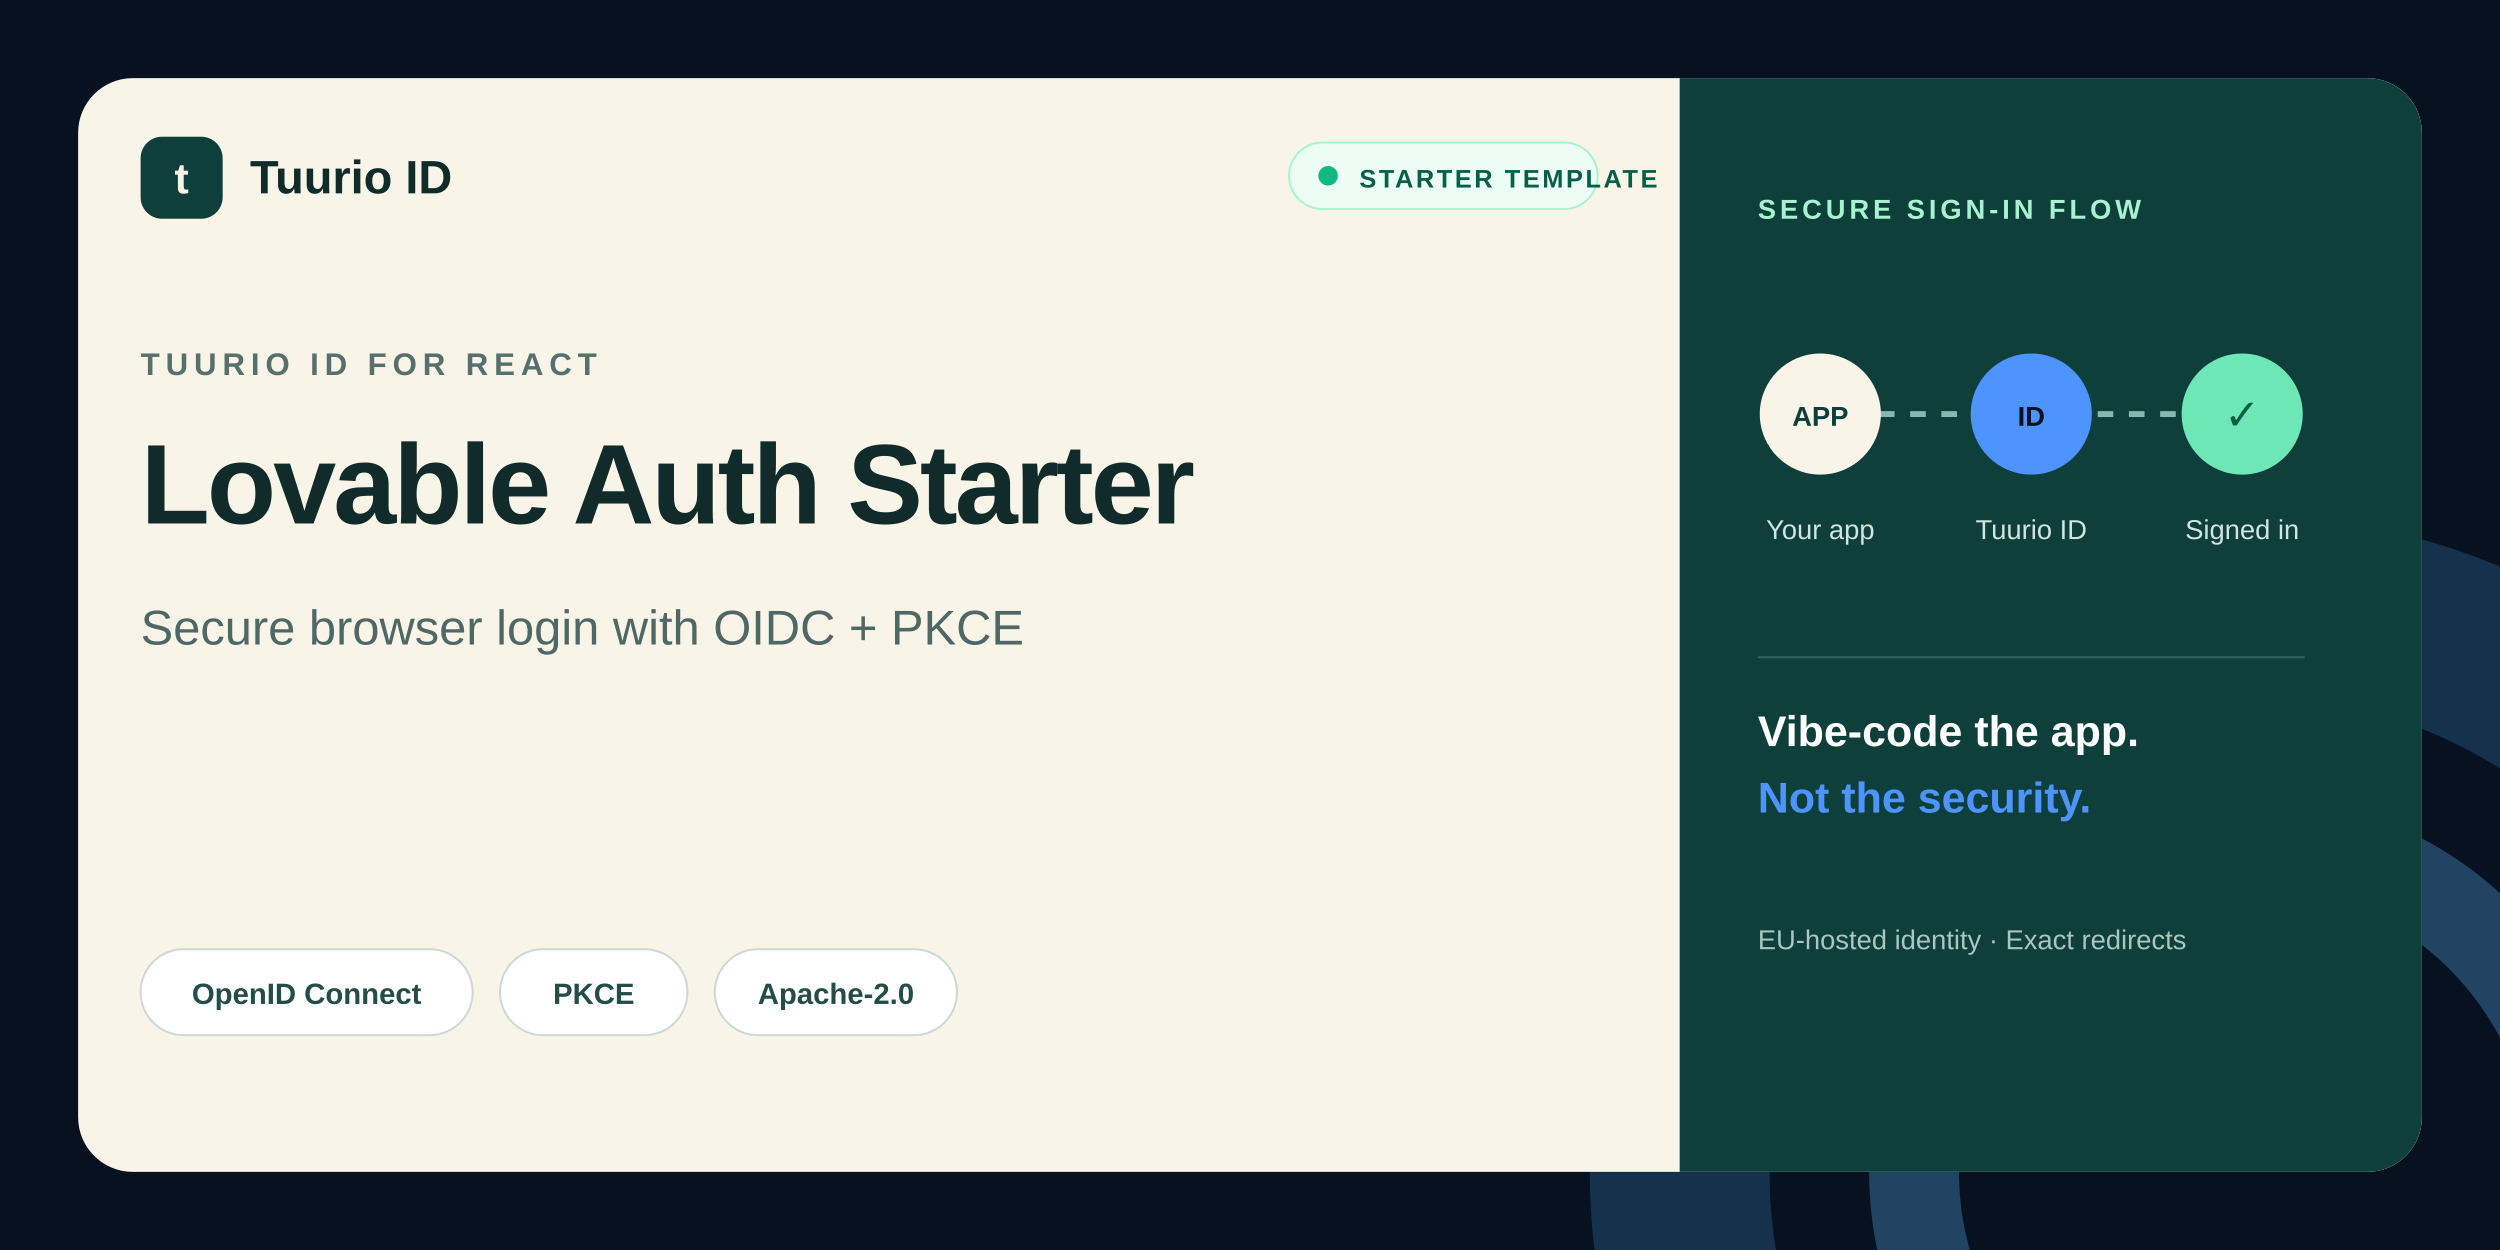
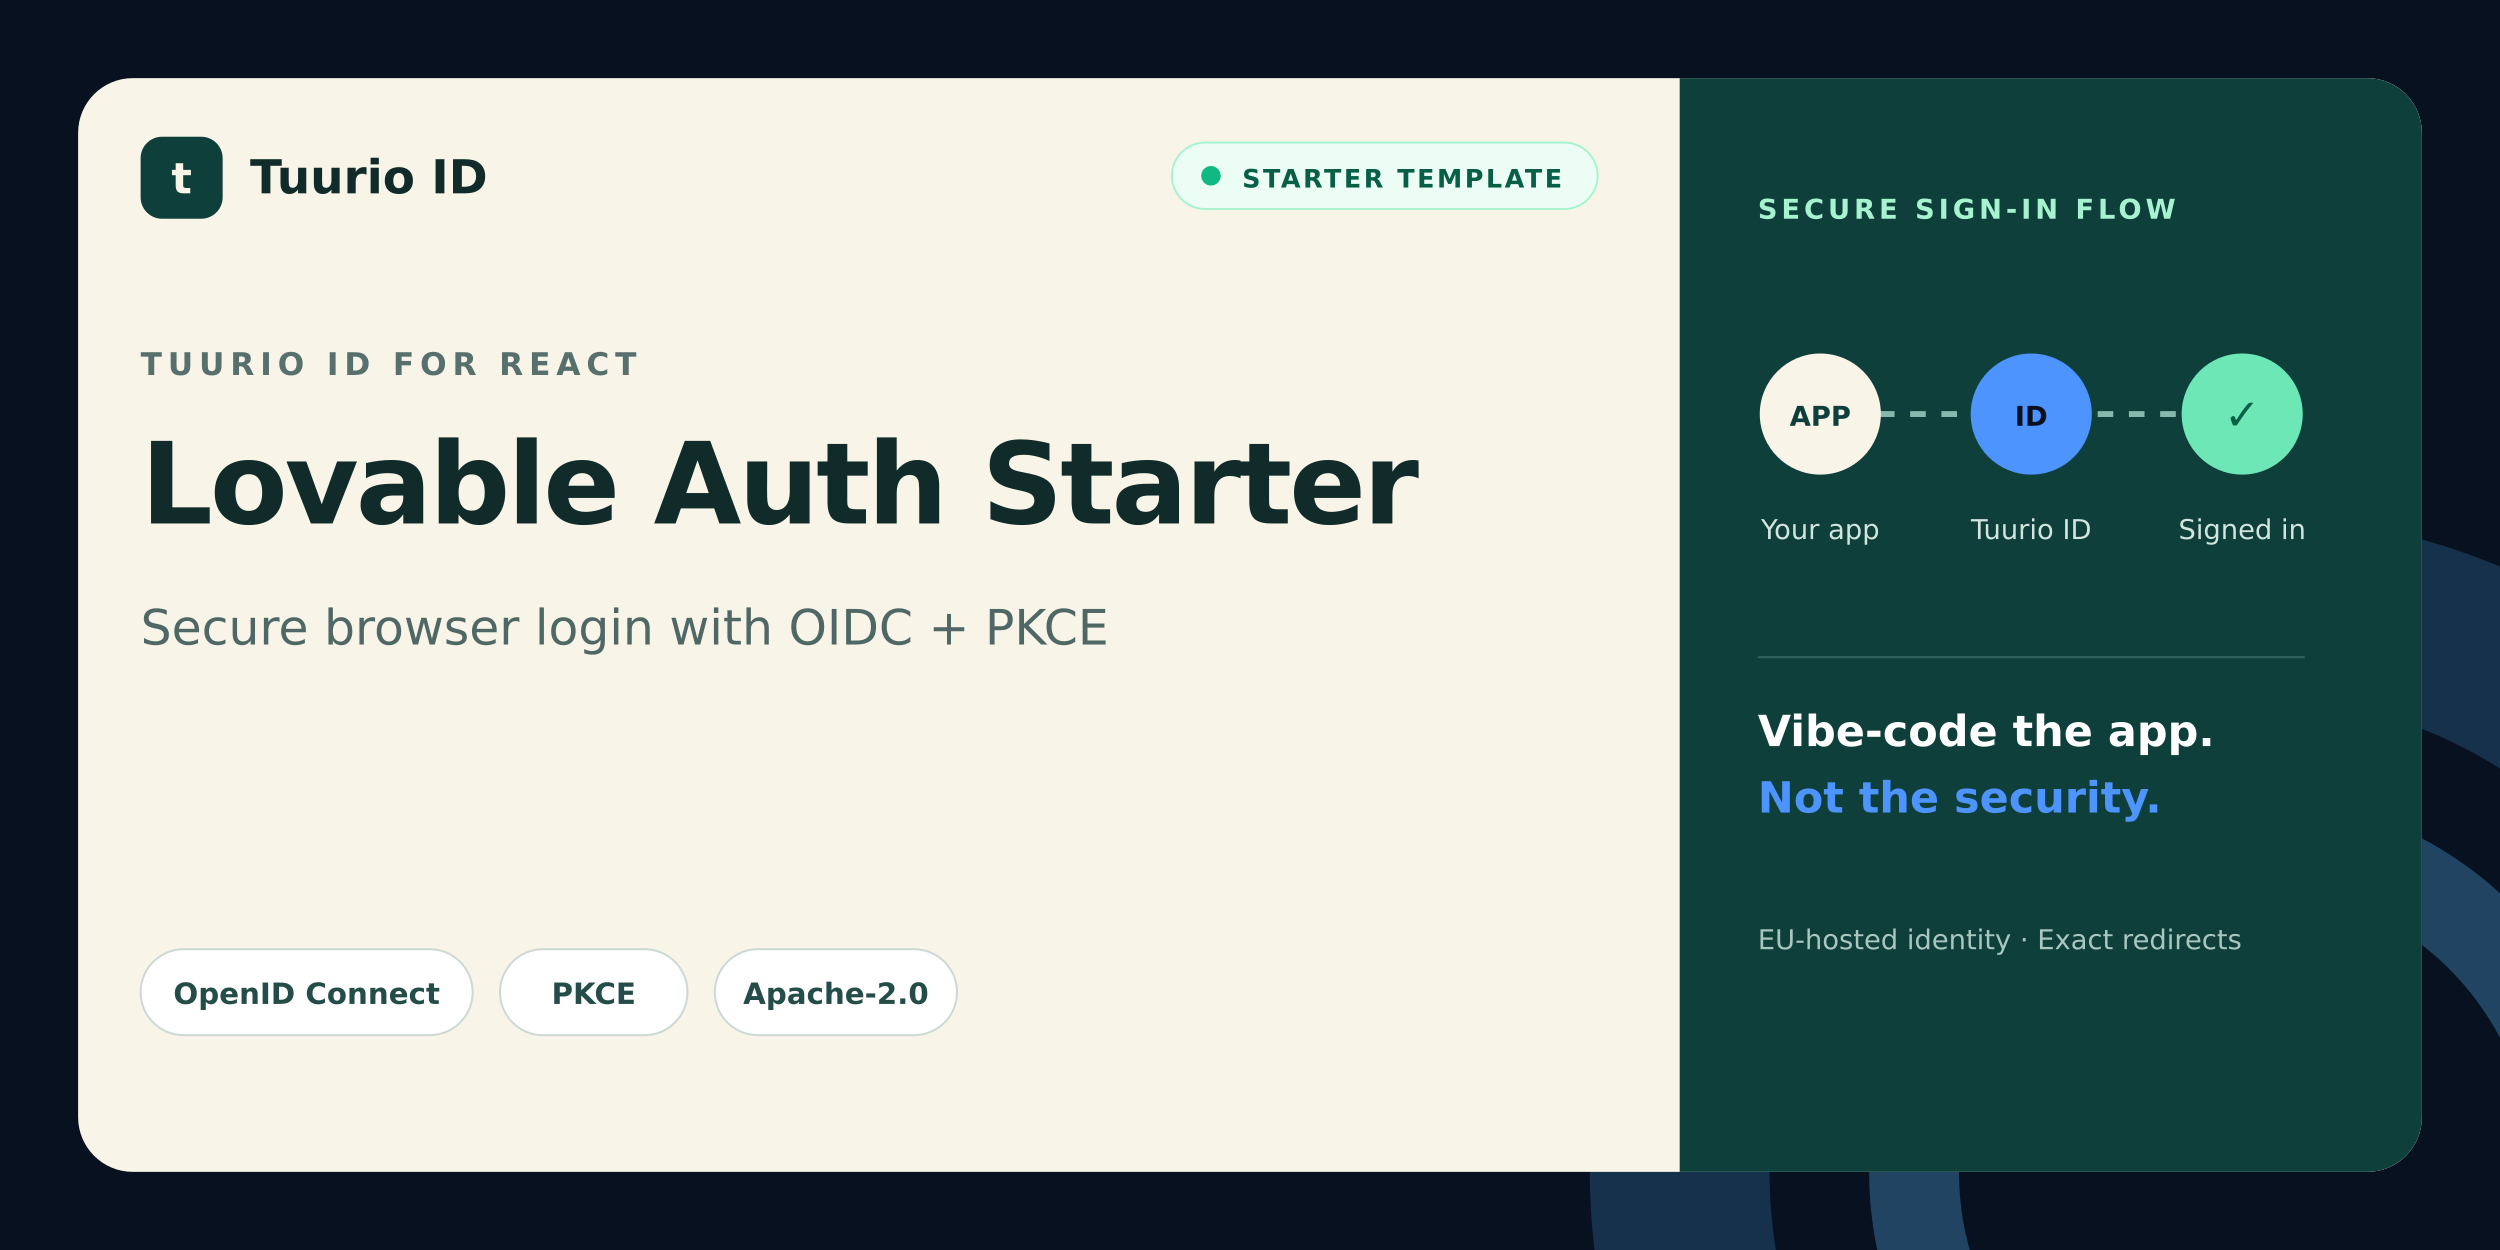
<svg xmlns="http://www.w3.org/2000/svg" width="1280" height="640" viewBox="0 0 1280 640">
  <rect width="1280" height="640" fill="#07111f" />
  <circle cx="1150" cy="600" r="290" fill="none" stroke="#16314b" stroke-width="92" />
  <circle cx="1150" cy="600" r="170" fill="none" stroke="#214463" stroke-width="46" />
  <rect x="40" y="40" width="1200" height="560" rx="28" fill="#f8f4e8" />
  <path d="M860 40h352a28 28 0 0 1 28 28v504a28 28 0 0 1-28 28H860z" fill="#0e3f3b" />
  <rect x="72" y="70" width="42" height="42" rx="11" fill="#0e3f3b" />
-   <text x="93" y="99" text-anchor="middle" fill="#f8f4e8" font-family="Arial, Helvetica, sans-serif" font-size="22" font-weight="700">t</text>
-   <text x="128" y="99" fill="#102b29" font-family="Arial, Helvetica, sans-serif" font-size="24" font-weight="700">Tuurio ID</text>
-   <rect x="660" y="73" width="158" height="34" rx="17" fill="#ecfdf5" stroke="#a7f3d0" />
-   <circle cx="680" cy="90" r="5" fill="#10b981" />
-   <text x="696" y="96" fill="#065f46" font-family="Arial, Helvetica, sans-serif" font-size="13" font-weight="700" letter-spacing="1.3">STARTER TEMPLATE</text>
-   <text x="72" y="192" fill="#58706d" font-family="Arial, Helvetica, sans-serif" font-size="16" font-weight="700" letter-spacing="3">TUURIO ID FOR REACT</text>
-   <text x="72" y="268" fill="#102b29" font-family="Arial, Helvetica, sans-serif" font-size="58" font-weight="700" letter-spacing="-1.5">
+   <text x="93" y="99" text-anchor="middle" fill="#f8f4e8" font-family="DejaVu Sans, Arial, Helvetica, sans-serif" font-size="22" font-weight="700">t</text>
+   <text x="128" y="99" fill="#102b29" font-family="DejaVu Sans, Arial, Helvetica, sans-serif" font-size="24" font-weight="700">Tuurio ID</text>
+   <rect x="600" y="73" width="218" height="34" rx="17" fill="#ecfdf5" stroke="#a7f3d0" />
+   <circle cx="620" cy="90" r="5" fill="#10b981" />
+   <text x="636" y="96" fill="#065f46" font-family="DejaVu Sans, Arial, Helvetica, sans-serif" font-size="13" font-weight="700" letter-spacing="1.3">STARTER TEMPLATE</text>
+   <text x="72" y="192" fill="#58706d" font-family="DejaVu Sans, Arial, Helvetica, sans-serif" font-size="16" font-weight="700" letter-spacing="3">TUURIO ID FOR REACT</text>
+   <text x="72" y="268" fill="#102b29" font-family="DejaVu Sans, Arial, Helvetica, sans-serif" font-size="58" font-weight="700" letter-spacing="-1.5">
    <tspan x="72" dy="0">Lovable Auth Starter</tspan>
  </text>
-   <text x="72" y="330" fill="#4f6865" font-family="Arial, Helvetica, sans-serif" font-size="25">Secure browser login with OIDC + PKCE</text>
+   <text x="72" y="330" fill="#4f6865" font-family="DejaVu Sans, Arial, Helvetica, sans-serif" font-size="25">Secure browser login with OIDC + PKCE</text>
  <g transform="translate(72 486)">
    <rect width="170" height="44" rx="22" fill="#ffffff" stroke="#cbd8d4" />
-     <text x="85" y="28" text-anchor="middle" fill="#244c48" font-family="Arial, Helvetica, sans-serif" font-size="15" font-weight="700">OpenID Connect</text>
+     <text x="85" y="28" text-anchor="middle" fill="#244c48" font-family="DejaVu Sans, Arial, Helvetica, sans-serif" font-size="15" font-weight="700">OpenID Connect</text>
    <rect x="184" width="96" height="44" rx="22" fill="#ffffff" stroke="#cbd8d4" />
-     <text x="232" y="28" text-anchor="middle" fill="#244c48" font-family="Arial, Helvetica, sans-serif" font-size="15" font-weight="700">PKCE</text>
+     <text x="232" y="28" text-anchor="middle" fill="#244c48" font-family="DejaVu Sans, Arial, Helvetica, sans-serif" font-size="15" font-weight="700">PKCE</text>
    <rect x="294" width="124" height="44" rx="22" fill="#ffffff" stroke="#cbd8d4" />
-     <text x="356" y="28" text-anchor="middle" fill="#244c48" font-family="Arial, Helvetica, sans-serif" font-size="15" font-weight="700">Apache-2.0</text>
+     <text x="356" y="28" text-anchor="middle" fill="#244c48" font-family="DejaVu Sans, Arial, Helvetica, sans-serif" font-size="15" font-weight="700">Apache-2.0</text>
  </g>
  <g transform="translate(900 112)">
-     <text x="0" y="0" fill="#a7f3d0" font-family="Arial, Helvetica, sans-serif" font-size="14" font-weight="700" letter-spacing="2">SECURE SIGN-IN FLOW</text>
+     <text x="0" y="0" fill="#a7f3d0" font-family="DejaVu Sans, Arial, Helvetica, sans-serif" font-size="14" font-weight="700" letter-spacing="2">SECURE SIGN-IN FLOW</text>
    <line x1="30" y1="100" x2="250" y2="100" stroke="#87b8ae" stroke-width="3" stroke-dasharray="8 8" />
    <circle cx="32" cy="100" r="31" fill="#f8f4e8" />
    <circle cx="140" cy="100" r="31" fill="#4d94ff" />
    <circle cx="248" cy="100" r="31" fill="#6ee7b7" />
-     <text x="32" y="106" text-anchor="middle" fill="#0e3f3b" font-family="Arial, Helvetica, sans-serif" font-size="14" font-weight="700">APP</text>
-     <text x="140" y="106" text-anchor="middle" fill="#07111f" font-family="Arial, Helvetica, sans-serif" font-size="14" font-weight="700">ID</text>
-     <text x="248" y="108" text-anchor="middle" fill="#065f46" font-family="Arial, Helvetica, sans-serif" font-size="22" font-weight="700">✓</text>
-     <text x="32" y="164" text-anchor="middle" fill="#d2e5df" font-family="Arial, Helvetica, sans-serif" font-size="14">Your app</text>
-     <text x="140" y="164" text-anchor="middle" fill="#d2e5df" font-family="Arial, Helvetica, sans-serif" font-size="14">Tuurio ID</text>
-     <text x="248" y="164" text-anchor="middle" fill="#d2e5df" font-family="Arial, Helvetica, sans-serif" font-size="14">Signed in</text>
+     <text x="32" y="106" text-anchor="middle" fill="#0e3f3b" font-family="DejaVu Sans, Arial, Helvetica, sans-serif" font-size="14" font-weight="700">APP</text>
+     <text x="140" y="106" text-anchor="middle" fill="#07111f" font-family="DejaVu Sans, Arial, Helvetica, sans-serif" font-size="14" font-weight="700">ID</text>
+     <text x="248" y="108" text-anchor="middle" fill="#065f46" font-family="DejaVu Sans, Arial, Helvetica, sans-serif" font-size="22" font-weight="700">✓</text>
+     <text x="32" y="164" text-anchor="middle" fill="#d2e5df" font-family="DejaVu Sans, Arial, Helvetica, sans-serif" font-size="14">Your app</text>
+     <text x="140" y="164" text-anchor="middle" fill="#d2e5df" font-family="DejaVu Sans, Arial, Helvetica, sans-serif" font-size="14">Tuurio ID</text>
+     <text x="248" y="164" text-anchor="middle" fill="#d2e5df" font-family="DejaVu Sans, Arial, Helvetica, sans-serif" font-size="14">Signed in</text>
    <rect x="0" y="224" width="280" height="1" fill="#35645e" />
-     <text x="0" y="270" fill="#ffffff" font-family="Arial, Helvetica, sans-serif" font-size="22" font-weight="700">Vibe-code the app.</text>
-     <text x="0" y="304" fill="#4d94ff" font-family="Arial, Helvetica, sans-serif" font-size="22" font-weight="700">Not the security.</text>
-     <text x="0" y="374" fill="#a9c6bf" font-family="Arial, Helvetica, sans-serif" font-size="14">EU-hosted identity · Exact redirects</text>
+     <text x="0" y="270" fill="#ffffff" font-family="DejaVu Sans, Arial, Helvetica, sans-serif" font-size="22" font-weight="700">Vibe-code the app.</text>
+     <text x="0" y="304" fill="#4d94ff" font-family="DejaVu Sans, Arial, Helvetica, sans-serif" font-size="22" font-weight="700">Not the security.</text>
+     <text x="0" y="374" fill="#a9c6bf" font-family="DejaVu Sans, Arial, Helvetica, sans-serif" font-size="14">EU-hosted identity · Exact redirects</text>
  </g>
</svg>
